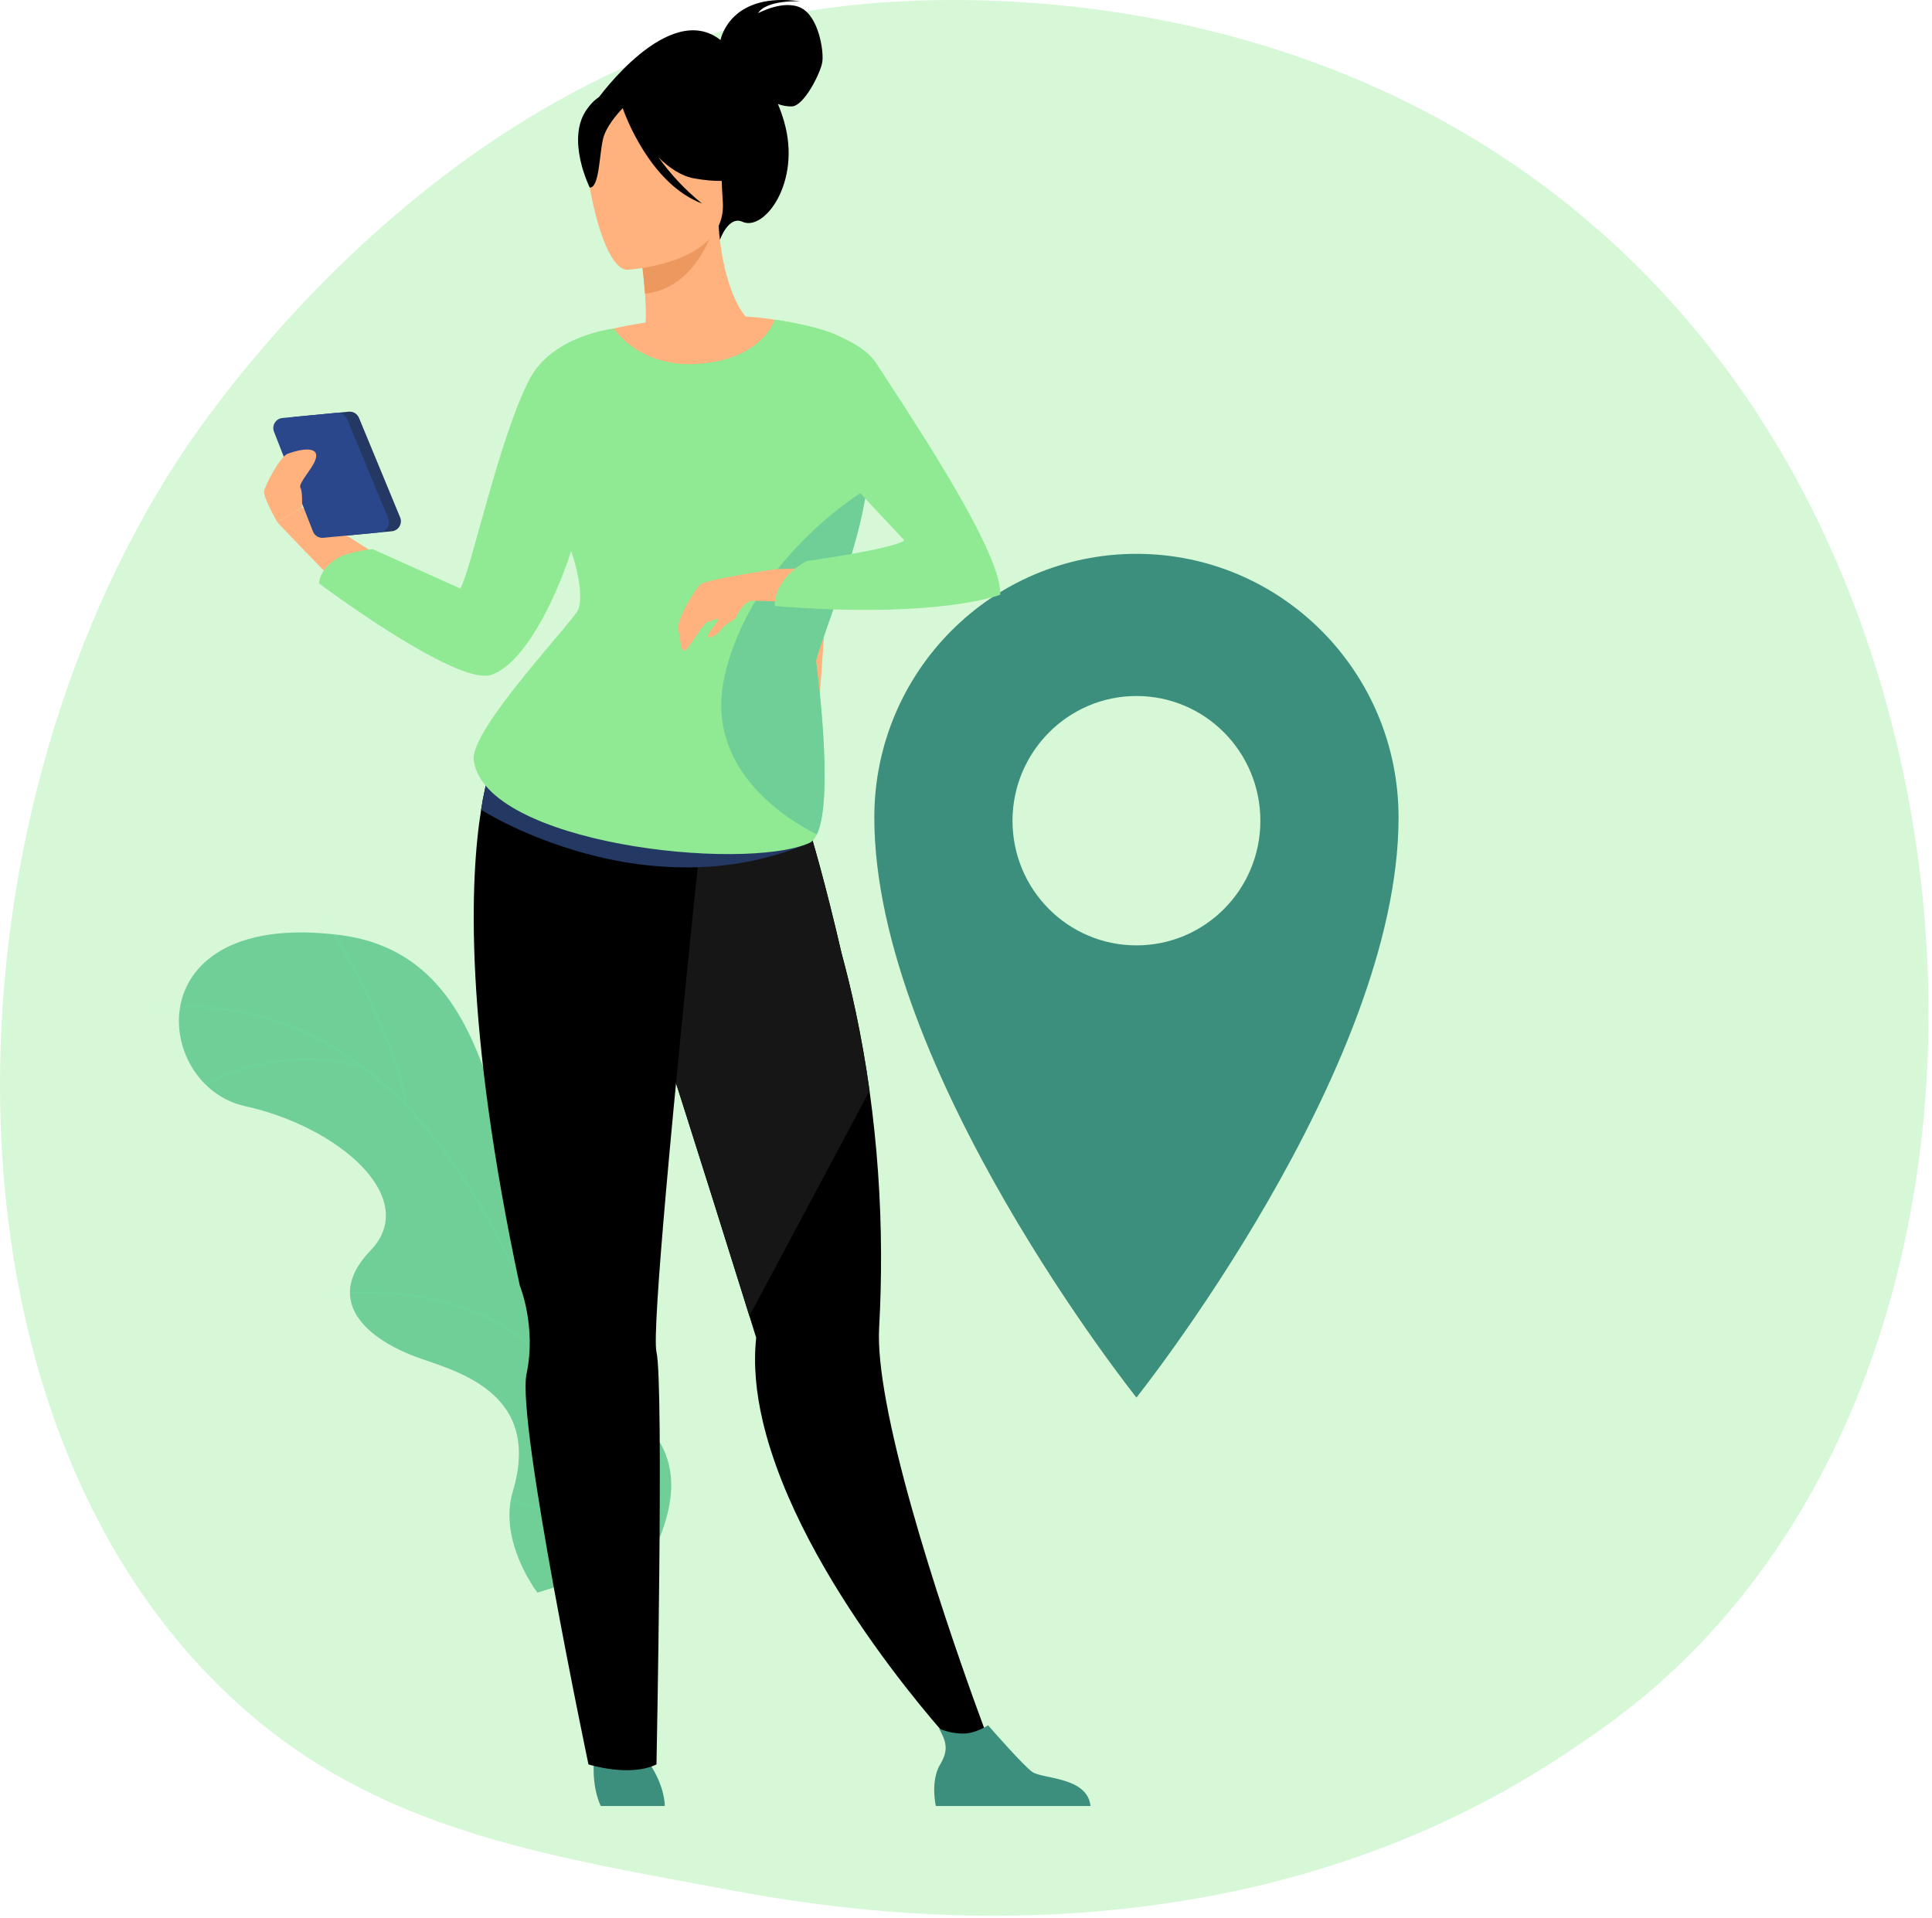
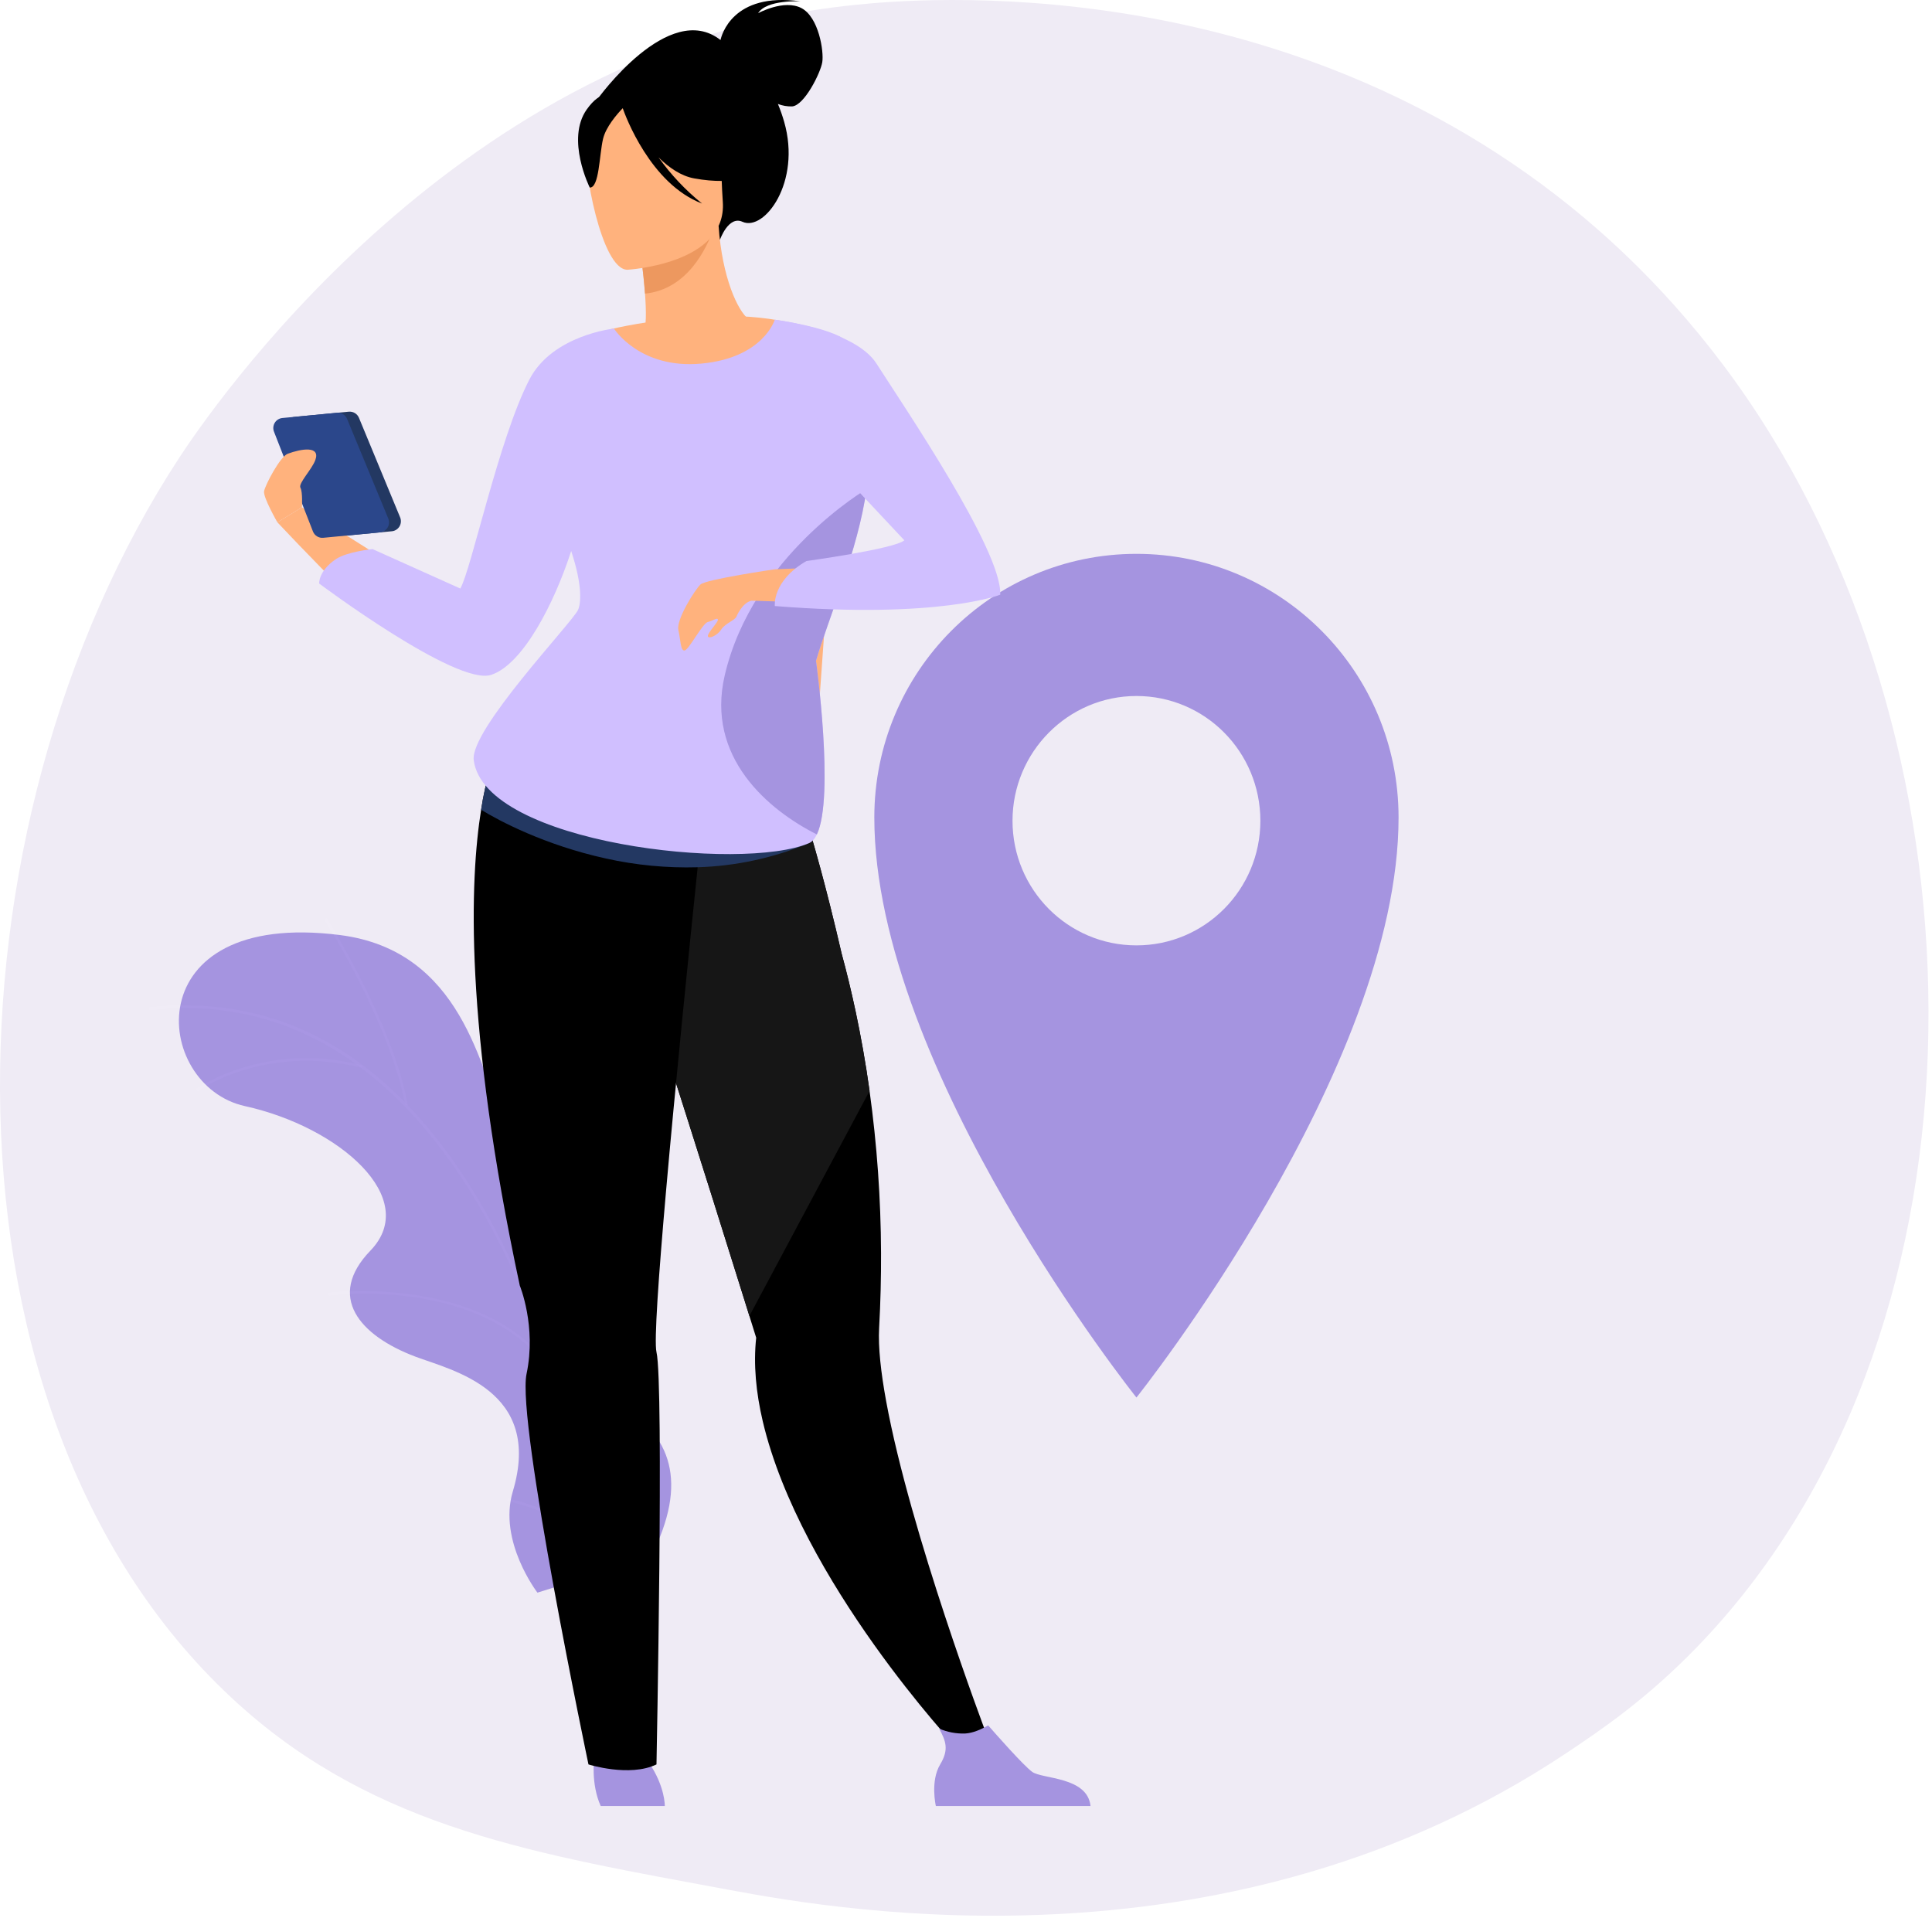
<svg xmlns="http://www.w3.org/2000/svg" width="132" height="131" viewBox="0 0 132 131" fill="none">
-   <path d="M115.909 112.573C112.479 116.108 109.41 118.185 107.061 119.754C84.146 135.051 57.953 130.642 49.854 129.135C36.788 126.704 25.759 124.988 16.283 116.429C-5.25 96.978 -4.203 56.404 12.251 31.269C14.202 28.289 30.631 3.942 56.881 0.511C57.523 0.427 58.002 0.379 58.422 0.335C62.483 -0.095 87.647 -2.364 108.166 14.823C111.103 17.284 115.83 21.721 120.214 28.49C136.241 53.238 136.292 91.567 115.909 112.573Z" fill="#D6F8D7" />
-   <path d="M44.461 106.393L36.719 108.819C36.719 108.819 34.017 105.305 35.036 101.909C37.114 94.979 30.899 93.642 28.379 92.693C24.579 91.262 22.268 88.599 25.31 85.448C28.751 81.883 23.203 77.003 16.733 75.576C10.402 74.179 9.232 62.121 23.212 63.886C31.561 64.94 32.844 73.038 34.465 76.974C36.085 80.909 42.208 79.358 41.698 84.946C41.262 89.719 38.884 93.844 42.345 95.947C45.806 98.05 47.09 101.222 44.461 106.393Z" fill="#6FCF97" />
+   <path d="M115.909 112.573C112.479 116.108 109.41 118.185 107.061 119.754C84.146 135.051 57.953 130.642 49.854 129.135C36.788 126.704 25.759 124.988 16.283 116.429C-5.25 96.978 -4.203 56.404 12.251 31.269C14.202 28.289 30.631 3.942 56.881 0.511C57.523 0.427 58.002 0.379 58.422 0.335C62.483 -0.095 87.647 -2.364 108.166 14.823C111.103 17.284 115.83 21.721 120.214 28.49C136.241 53.238 136.292 91.567 115.909 112.573Z" fill="#efebf5" />
+   <path d="M44.461 106.393L36.719 108.819C36.719 108.819 34.017 105.305 35.036 101.909C37.114 94.979 30.899 93.642 28.379 92.693C24.579 91.262 22.268 88.599 25.31 85.448C28.751 81.883 23.203 77.003 16.733 75.576C10.402 74.179 9.232 62.121 23.212 63.886C31.561 64.94 32.844 73.038 34.465 76.974C36.085 80.909 42.208 79.358 41.698 84.946C41.262 89.719 38.884 93.844 42.345 95.947C45.806 98.05 47.09 101.222 44.461 106.393Z" fill="#a594e0" />
  <g style="mix-blend-mode:soft-light" opacity="0.5">
    <g style="mix-blend-mode:soft-light" opacity="0.5">
-       <path d="M41.335 108.161L41.165 108.182C41.153 108.077 39.817 97.543 35.344 87.499C31.223 78.246 23.519 67.528 10.215 69.013L10.196 68.843C16.118 68.182 21.442 69.842 26.02 73.777C29.677 76.921 32.867 81.515 35.502 87.433C39.985 97.499 41.322 108.056 41.335 108.161Z" fill="#6FCF97" />
+       <path d="M41.335 108.161L41.165 108.182C41.153 108.077 39.817 97.543 35.344 87.499C31.223 78.246 23.519 67.528 10.215 69.013L10.196 68.843C16.118 68.182 21.442 69.842 26.02 73.777C29.677 76.921 32.867 81.515 35.502 87.433C39.985 97.499 41.322 108.056 41.335 108.161Z" fill="#a594e0" />
    </g>
    <g style="mix-blend-mode:soft-light" opacity="0.5">
-       <path d="M27.862 75.504L27.693 75.535C26.673 69.928 22.214 62.906 22.169 62.836L22.313 62.744C22.358 62.814 26.836 69.864 27.862 75.504Z" fill="#6FCF97" />
+       <path d="M27.862 75.504L27.693 75.535C26.673 69.928 22.214 62.906 22.169 62.836L22.313 62.744C22.358 62.814 26.836 69.864 27.862 75.504Z" fill="#a594e0" />
    </g>
    <g style="mix-blend-mode:soft-light" opacity="0.5">
-       <path d="M24.74 72.966C18.164 71.263 13.54 74.518 13.494 74.551L13.394 74.412C13.44 74.378 18.126 71.076 24.783 72.8L24.74 72.966Z" fill="#6FCF97" />
+       <path d="M24.74 72.966C18.164 71.263 13.54 74.518 13.494 74.551L13.394 74.412C13.44 74.378 18.126 71.076 24.783 72.8L24.74 72.966Z" fill="#a594e0" />
    </g>
    <g style="mix-blend-mode:soft-light" opacity="0.5">
-       <path d="M37.91 94.224C33.668 87.094 22.596 88.488 22.49 88.511L22.443 88.346C22.546 88.314 33.778 86.943 38.058 94.137L37.91 94.224Z" fill="#6FCF97" />
+       <path d="M37.91 94.224C33.668 87.094 22.596 88.488 22.49 88.511L22.443 88.346C22.546 88.314 33.778 86.943 38.058 94.137L37.91 94.224Z" fill="#a594e0" />
    </g>
    <g style="mix-blend-mode:soft-light" opacity="0.5">
-       <path d="M36.938 90.944L36.767 90.961C36.246 85.693 40.545 80.608 40.589 80.557L40.719 80.668C40.676 80.718 36.423 85.749 36.938 90.944Z" fill="#6FCF97" />
+       <path d="M36.938 90.944L36.767 90.961C36.246 85.693 40.545 80.608 40.589 80.557L40.719 80.668C40.676 80.718 36.423 85.749 36.938 90.944Z" fill="#a594e0" />
    </g>
    <g style="mix-blend-mode:soft-light" opacity="0.5">
-       <path d="M40.919 106.529C39.743 103.604 34.717 102.572 34.666 102.562L34.7 102.394C34.91 102.436 39.867 103.454 41.078 106.465L40.919 106.529Z" fill="#6FCF97" />
+       <path d="M40.919 106.529C39.743 103.604 34.717 102.572 34.666 102.562L34.7 102.394C34.91 102.436 39.867 103.454 41.078 106.465L40.919 106.529Z" fill="#a594e0" />
    </g>
    <g style="mix-blend-mode:soft-light" opacity="0.5">
-       <path d="M40.636 104.03L40.467 104.053C40.132 101.583 42.857 97.862 43.753 96.638C43.88 96.466 43.989 96.316 44.003 96.286L44.159 96.356C44.14 96.4 44.068 96.499 43.891 96.74C43.006 97.949 40.311 101.629 40.636 104.03Z" fill="#6FCF97" />
+       <path d="M40.636 104.03L40.467 104.053C40.132 101.583 42.857 97.862 43.753 96.638C43.88 96.466 43.989 96.316 44.003 96.286L44.159 96.356C44.14 96.4 44.068 96.499 43.891 96.74C43.006 97.949 40.311 101.629 40.636 104.03Z" fill="#a594e0" />
    </g>
  </g>
-   <path d="M77.645 37.842C67.752 37.842 59.736 45.904 59.736 55.856C59.736 73.06 77.645 95.488 77.645 95.488C77.645 95.488 95.554 73.06 95.554 55.856C95.554 45.904 87.538 37.842 77.645 37.842ZM77.645 64.594C72.961 64.594 69.178 60.78 69.178 56.082C69.178 51.383 72.976 47.555 77.645 47.555C82.329 47.555 86.112 51.368 86.112 56.082C86.112 60.78 82.329 64.594 77.645 64.594Z" fill="#3C8F7C" />
+   <path d="M77.645 37.842C67.752 37.842 59.736 45.904 59.736 55.856C59.736 73.06 77.645 95.488 77.645 95.488C77.645 95.488 95.554 73.06 95.554 55.856C95.554 45.904 87.538 37.842 77.645 37.842ZM77.645 64.594C72.961 64.594 69.178 60.78 69.178 56.082C69.178 51.383 72.976 47.555 77.645 47.555C82.329 47.555 86.112 51.368 86.112 56.082C86.112 60.78 82.329 64.594 77.645 64.594Z" fill="#a594e0" />
  <path d="M20.103 28.487L23.829 28.129C23.975 28.115 24.121 28.149 24.247 28.224C24.372 28.3 24.47 28.414 24.526 28.55L27.339 35.352C27.38 35.451 27.397 35.559 27.389 35.666C27.381 35.773 27.349 35.877 27.294 35.969C27.238 36.061 27.163 36.139 27.072 36.196C26.982 36.254 26.879 36.289 26.772 36.299L22.895 36.671C22.747 36.685 22.599 36.651 22.472 36.572C22.346 36.494 22.248 36.377 22.193 36.238L19.531 29.421C19.493 29.322 19.478 29.215 19.487 29.11C19.497 29.004 19.53 28.901 19.586 28.811C19.641 28.72 19.717 28.644 19.807 28.587C19.896 28.531 19.998 28.497 20.103 28.487Z" fill="#233862" />
  <path d="M67.351 118.364L65.374 119.419C65.374 119.419 54.682 108.031 52.112 97.103C51.654 95.152 51.468 93.228 51.665 91.402C51.665 91.402 51.51 90.908 51.237 90.032C51.225 89.994 51.213 89.955 51.201 89.916C51.083 89.532 50.94 89.08 50.781 88.569C50.265 86.917 49.556 84.658 48.748 82.085C46.887 76.165 42.631 62.813 40.812 57.259L53.883 52.508C53.883 52.508 55.368 55.909 57.502 65.153C57.83 66.36 58.159 67.694 58.467 69.148C58.815 70.795 59.141 72.595 59.411 74.54C59.919 78.208 60.181 81.905 60.195 85.608C60.202 87.262 60.162 88.977 60.064 90.747C59.993 92.045 60.185 93.774 60.545 95.741C62.192 104.734 67.351 118.364 67.351 118.364Z" fill="black" />
-   <path d="M74.508 123.396H63.94C63.94 123.396 63.545 121.703 64.239 120.55C64.853 119.531 64.618 118.95 64.163 118.107C64.724 118.351 65.332 118.466 65.943 118.444C66.469 118.413 67.026 118.173 67.514 117.888C67.969 118.409 69.917 120.626 70.525 121.066C71.216 121.564 74.295 121.386 74.508 123.396Z" fill="#3C8F7C" />
+   <path d="M74.508 123.396H63.94C63.94 123.396 63.545 121.703 64.239 120.55C64.853 119.531 64.618 118.95 64.163 118.107C64.724 118.351 65.332 118.466 65.943 118.444C66.469 118.413 67.026 118.173 67.514 117.888C67.969 118.409 69.917 120.626 70.525 121.066C71.216 121.564 74.295 121.386 74.508 123.396Z" fill="#a594e0" />
  <path d="M59.411 74.54L51.201 89.916C51.083 89.532 50.94 89.08 50.781 88.569C50.265 86.917 49.556 84.658 48.748 82.085C46.887 76.165 42.631 62.813 40.812 57.259L53.883 52.508C53.883 52.508 55.368 55.909 57.502 65.153C57.83 66.36 58.159 67.694 58.467 69.148C58.815 70.794 59.141 72.595 59.411 74.54Z" fill="#161616" />
  <path d="M23.823 40.632C23.758 40.688 20.626 37.472 18.953 35.69L20.628 34.665L29.776 40.434L23.823 40.632Z" fill="#FFB27D" />
-   <path d="M40.599 120.073C40.599 120.073 40.353 121.875 41.042 123.396H45.421C45.421 123.396 45.453 122.082 44.338 120.435C43.224 118.788 40.599 120.073 40.599 120.073Z" fill="#3C8F7C" />
+   <path d="M40.599 120.073C40.599 120.073 40.353 121.875 41.042 123.396H45.421C45.421 123.396 45.453 122.082 44.338 120.435C43.224 118.788 40.599 120.073 40.599 120.073Z" fill="#a594e0" />
  <path d="M49.228 2.735C49.287 2.453 50.033 -0.558 54.685 0.091C54.685 0.091 52.364 -0.034 51.797 0.902C51.797 0.902 53.56 -0.068 54.752 0.551C55.943 1.171 56.299 3.519 56.18 4.25C56.062 4.981 54.953 7.211 54.119 7.271C53.788 7.281 53.458 7.223 53.149 7.103C53.316 7.502 53.458 7.91 53.577 8.325C54.763 12.452 52.216 15.837 50.726 15.153C49.77 14.715 49.189 16.382 49.189 16.382L40.828 6.767C40.828 6.767 45.69 -0.038 49.228 2.735Z" fill="black" />
  <path d="M40.671 28.52C41.762 29.28 43.13 29.907 44.846 30.305C51.282 31.799 53.748 26.335 54.675 22.585C54.002 22.211 53.26 21.982 52.494 21.912C52.029 21.857 51.54 21.82 51.135 21.8C50.412 21.244 49.335 18.968 49.098 15.435L48.795 15.517L43.723 16.911C43.723 16.911 43.955 18.531 44.069 20.062C44.157 21.259 44.171 22.404 43.945 22.684C43.55 22.771 43.312 22.827 43.312 22.827C43.311 22.829 43.31 22.83 43.309 22.832C42.251 24.639 41.368 26.544 40.671 28.52Z" fill="#FFB27D" />
  <path d="M43.722 16.912C43.722 16.912 43.955 18.53 44.068 20.063C46.942 19.773 48.275 17.026 48.794 15.518L43.722 16.912Z" fill="#ED985F" />
  <path d="M42.864 18.432C42.864 18.432 49.684 18.054 49.384 13.791C49.084 9.528 49.763 6.609 45.396 6.67C41.028 6.731 40.298 8.417 40.053 9.865C39.808 11.312 41.082 18.421 42.864 18.432Z" fill="#FFB27D" />
  <path d="M40.087 7.48C41.048 6.122 41.864 6.346 42.338 6.699C45.914 4.375 48.531 7.242 48.531 7.242C49.205 10.268 51.526 11.862 51.526 11.862C51.526 11.862 50.339 12.722 47.424 12.188C46.533 12.026 45.708 11.458 44.99 10.749C45.834 11.933 46.835 12.995 47.965 13.907C44.433 12.566 42.719 7.888 42.546 7.393C42.157 7.798 41.395 8.672 41.202 9.489C40.94 10.599 40.947 12.844 40.293 12.815C40.293 12.815 38.645 9.517 40.087 7.48Z" fill="black" />
  <path d="M41.76 22.484C41.76 22.484 52.871 19.774 57.703 23.777L55.289 57.602L33.558 52.328C33.558 52.328 34.169 50.188 38.336 44.496C42.503 38.805 40.691 30.457 41.76 22.484Z" fill="#FFB27D" />
  <path d="M48.237 53.836C48.237 53.836 48.225 53.951 48.202 54.17C48.192 54.263 48.179 54.377 48.166 54.51C48.072 55.387 47.895 57.068 47.667 59.256C47.071 64.992 46.135 74.206 45.497 81.478C44.998 87.165 44.681 91.665 44.853 92.387C45.367 94.562 44.853 120.556 44.853 120.556C43.006 121.446 40.206 120.556 40.206 120.556C40.206 120.556 35.286 97.132 35.975 93.876C36.663 90.62 35.514 87.841 35.514 87.841C31.695 69.972 32.113 60.068 32.871 55.327C33.017 54.347 33.236 53.379 33.525 52.432C33.597 52.19 33.684 51.952 33.786 51.72C42.212 49.443 48.237 53.836 48.237 53.836Z" fill="black" />
  <path d="M55.289 57.601C52.87 58.616 50.287 59.177 47.667 59.256C45.56 59.317 43.454 59.116 41.396 58.658C37.229 57.747 34.056 56.062 32.872 55.327C33.018 54.347 33.236 53.379 33.525 52.432C36.09 50.597 42.433 52.353 47.614 54.299C47.799 54.369 47.983 54.439 48.166 54.51C52.135 56.034 55.289 57.601 55.289 57.601Z" fill="#233862" />
-   <path d="M59.201 33.424C58.665 37.493 56.519 42.473 55.752 45.153C55.752 45.153 57.033 54.459 55.81 57.014C55.671 57.306 55.499 57.509 55.288 57.601C50.757 59.584 33.112 57.658 32.367 51.941C32.096 49.863 39.088 42.555 39.495 41.669C39.665 41.302 39.845 40.113 39.025 37.649C37.863 41.247 35.717 45.403 33.558 46.111C31.186 46.891 21.806 39.87 21.806 39.87C21.806 39.87 21.752 39.017 22.938 38.21C23.7 37.691 25.452 37.516 25.452 37.516L31.45 40.212C32.202 38.918 34.078 29.968 36.172 25.927C37.746 22.89 41.949 22.45 41.949 22.45C41.949 22.45 43.699 25.237 47.929 24.842C52.16 24.446 52.934 21.845 52.934 21.845C52.934 21.845 56.687 22.346 57.843 23.283C58.043 23.446 59.904 28.093 59.201 33.424Z" fill="#90EA93" />
-   <path d="M55.752 45.153C55.752 45.153 57.033 54.459 55.81 57.014C52.509 55.349 48.206 51.757 49.516 46.143C51.418 37.987 59.201 33.424 59.201 33.424C58.664 37.493 56.519 42.473 55.752 45.153Z" fill="#6FCF97" />
+   <path d="M59.201 33.424C58.665 37.493 56.519 42.473 55.752 45.153C55.752 45.153 57.033 54.459 55.81 57.014C55.671 57.306 55.499 57.509 55.288 57.601C50.757 59.584 33.112 57.658 32.367 51.941C32.096 49.863 39.088 42.555 39.495 41.669C39.665 41.302 39.845 40.113 39.025 37.649C37.863 41.247 35.717 45.403 33.558 46.111C31.186 46.891 21.806 39.87 21.806 39.87C21.806 39.87 21.752 39.017 22.938 38.21C23.7 37.691 25.452 37.516 25.452 37.516L31.45 40.212C32.202 38.918 34.078 29.968 36.172 25.927C37.746 22.89 41.949 22.45 41.949 22.45C41.949 22.45 43.699 25.237 47.929 24.842C52.16 24.446 52.934 21.845 52.934 21.845C52.934 21.845 56.687 22.346 57.843 23.283C58.043 23.446 59.904 28.093 59.201 33.424Z" fill="#D0BFFF" />
+   <path d="M55.752 45.153C55.752 45.153 57.033 54.459 55.81 57.014C52.509 55.349 48.206 51.757 49.516 46.143C51.418 37.987 59.201 33.424 59.201 33.424C58.664 37.493 56.519 42.473 55.752 45.153Z" fill="#a594e0" />
  <path d="M52.934 38.898C52.934 38.898 48.235 39.583 47.86 39.935C47.485 40.287 46.188 42.335 46.348 43.047C46.508 43.759 46.491 44.493 46.779 44.443C47.067 44.392 48.005 42.582 48.36 42.499C48.715 42.416 49.007 42.172 49.05 42.331C49.093 42.49 48.328 43.251 48.366 43.468C48.404 43.684 49.006 43.431 49.276 43.011C49.546 42.59 50.221 42.383 50.322 42.121C50.424 41.859 50.889 40.992 51.522 41.032C52.154 41.072 52.934 38.898 52.934 38.898Z" fill="#FFB27D" />
  <path d="M57.506 38.712L52.934 38.898L51.37 41.041L57.588 41.25L57.506 38.712Z" fill="#FFB27D" />
-   <path d="M52.934 21.846C52.934 21.846 58.384 22.495 59.884 24.843C61.781 27.811 68.484 37.654 68.34 40.633C68.34 40.633 64.164 42.304 52.939 41.408C52.939 41.408 52.735 39.702 55.096 38.334C55.096 38.334 61.123 37.505 61.787 36.917L57.312 32.141L52.934 21.846Z" fill="#90EA93" />
+   <path d="M52.934 21.846C52.934 21.846 58.384 22.495 59.884 24.843C61.781 27.811 68.484 37.654 68.34 40.633C68.34 40.633 64.164 42.304 52.939 41.408C52.939 41.408 52.735 39.702 55.096 38.334C55.096 38.334 61.123 37.505 61.787 36.917L57.312 32.141L52.934 21.846Z" fill="#D0BFFF" />
  <path d="M19.291 28.561L23.018 28.204C23.163 28.19 23.309 28.223 23.435 28.299C23.56 28.374 23.658 28.488 23.714 28.624L26.527 35.426C26.568 35.526 26.586 35.633 26.578 35.74C26.57 35.848 26.537 35.952 26.482 36.044C26.427 36.136 26.351 36.214 26.26 36.271C26.17 36.328 26.067 36.364 25.961 36.374L22.084 36.746C21.936 36.76 21.788 36.725 21.661 36.647C21.534 36.569 21.436 36.452 21.382 36.313L18.72 29.496C18.681 29.397 18.666 29.29 18.675 29.184C18.685 29.078 18.718 28.976 18.774 28.885C18.829 28.795 18.905 28.718 18.995 28.662C19.084 28.606 19.186 28.571 19.291 28.561Z" fill="#2B478B" />
  <path d="M18.953 35.69C18.953 35.69 17.969 33.985 18.043 33.565C18.116 33.145 19.135 31.197 19.658 31.003C20.592 30.657 21.904 30.443 21.544 31.432C21.306 32.084 20.363 33.029 20.527 33.326C20.691 33.623 20.628 34.665 20.628 34.665L18.953 35.69Z" fill="#FFB27D" />
</svg>
